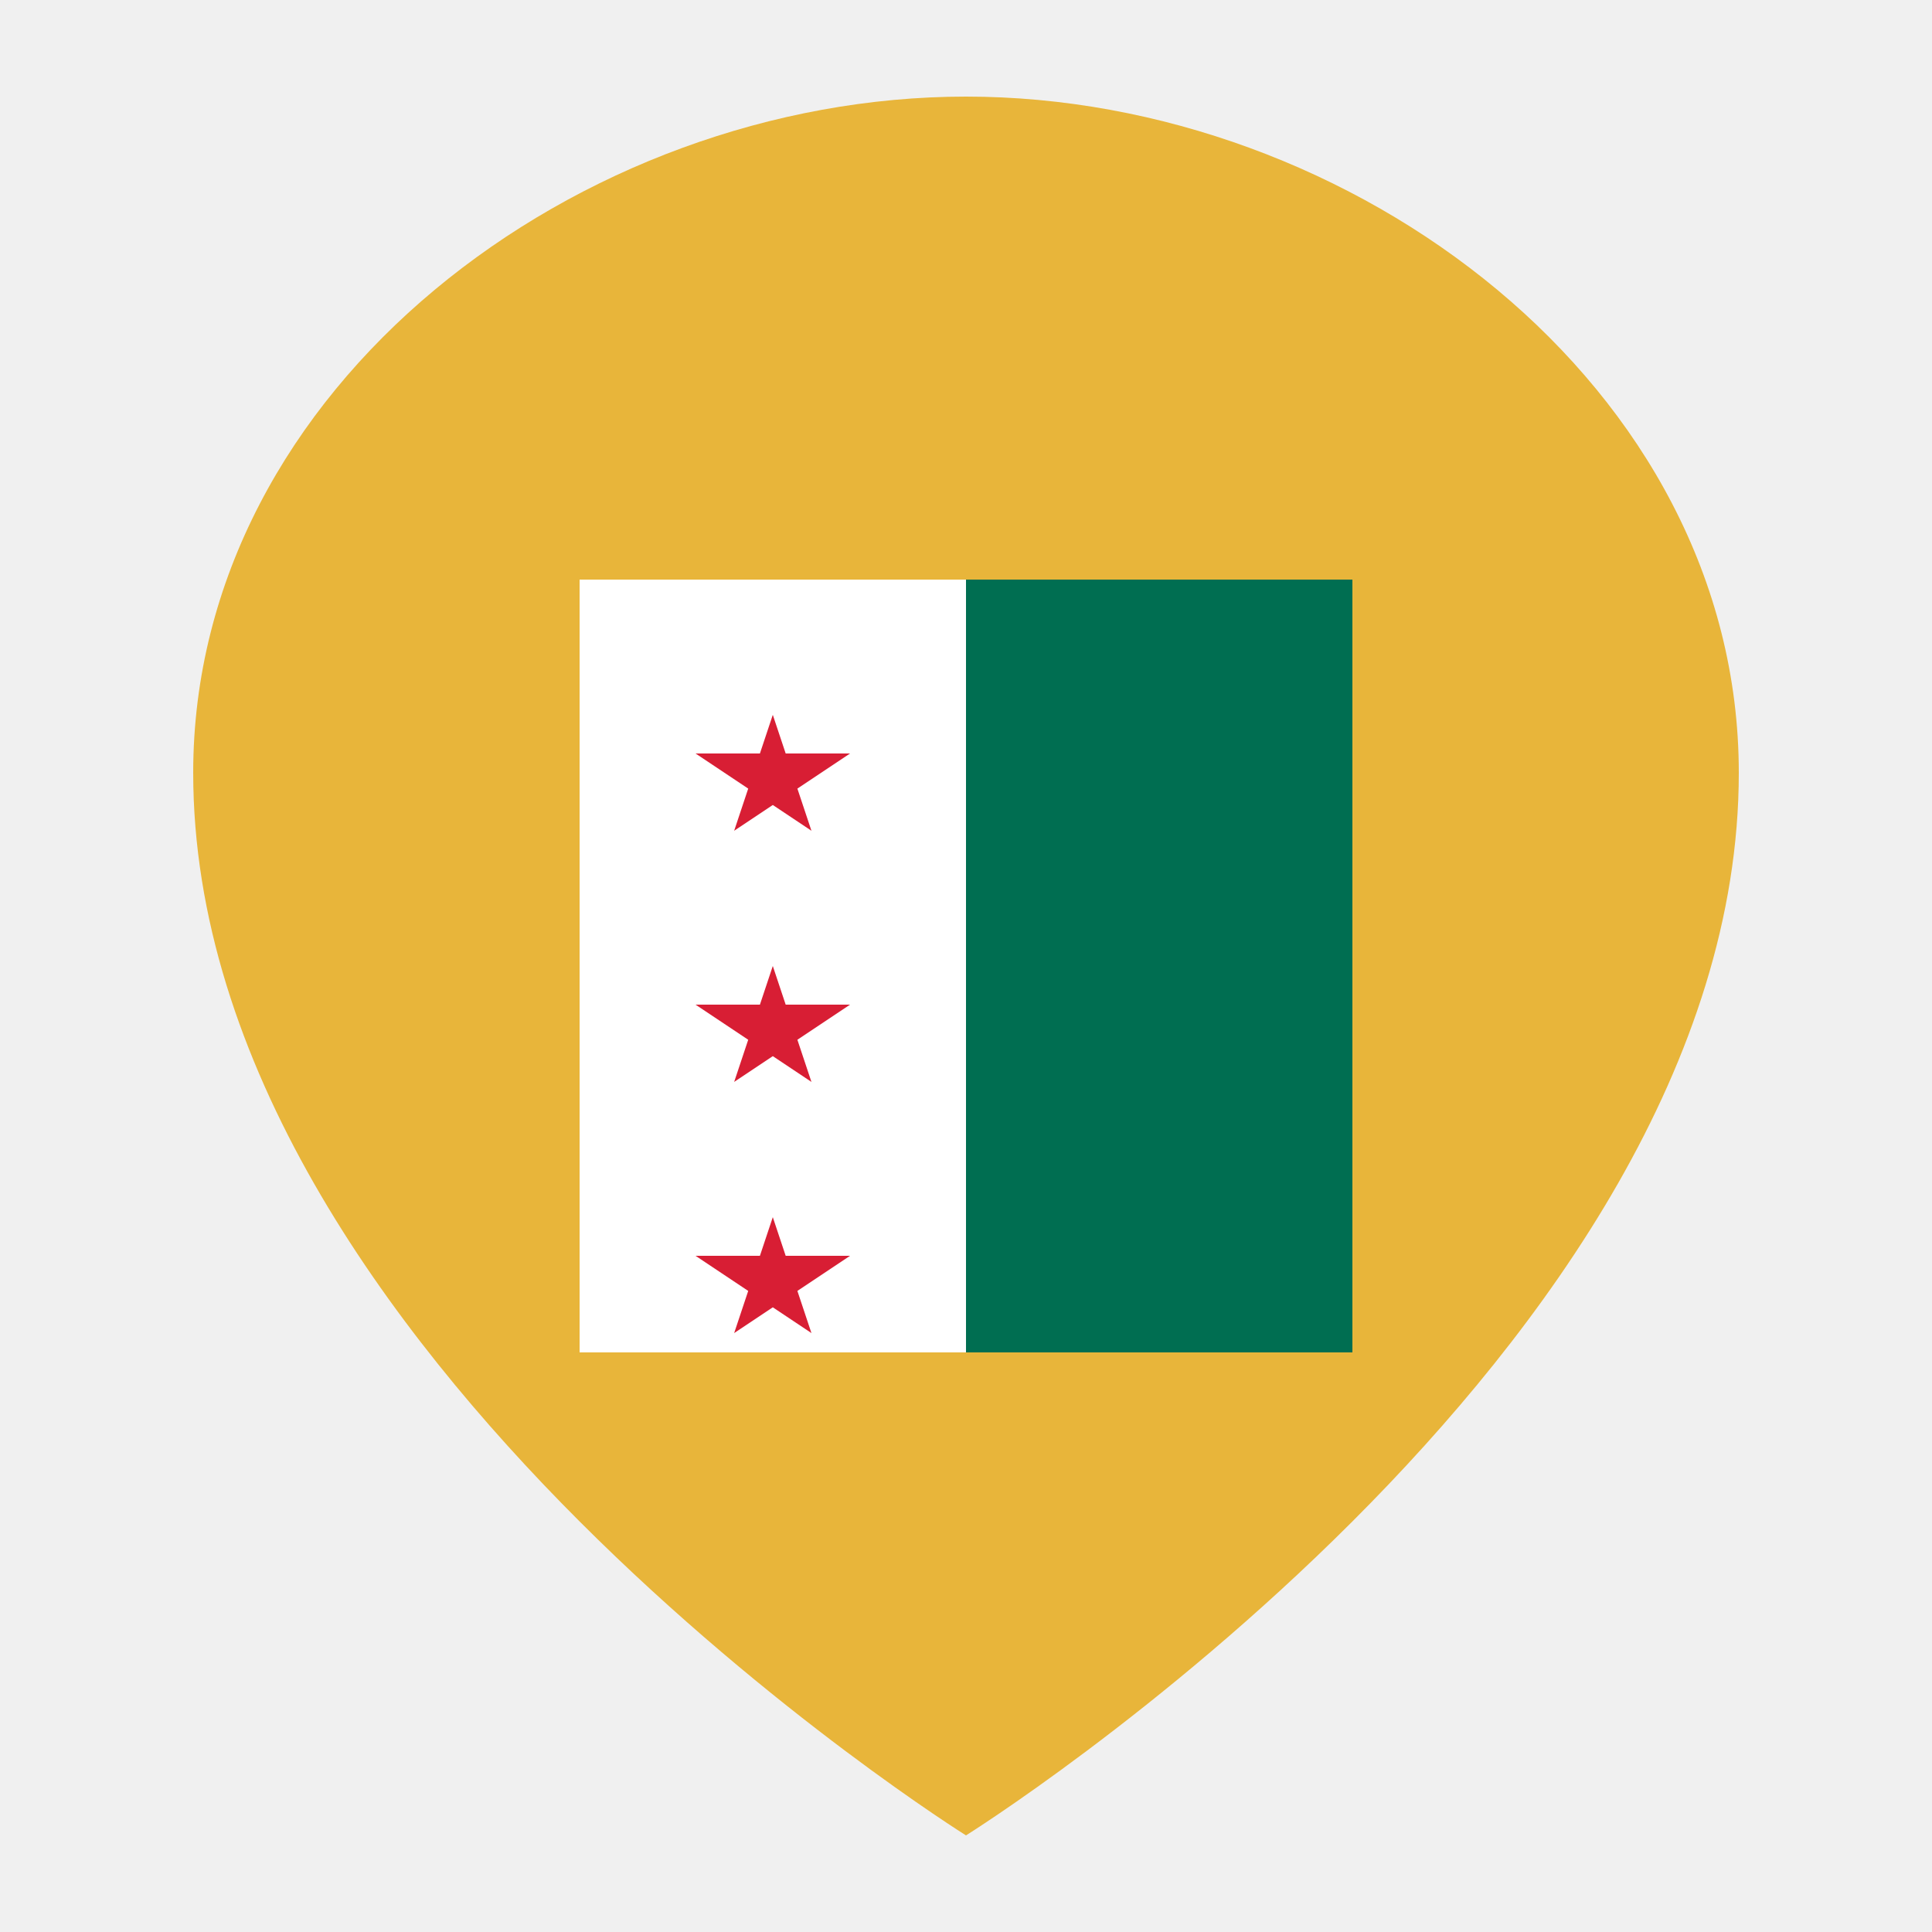
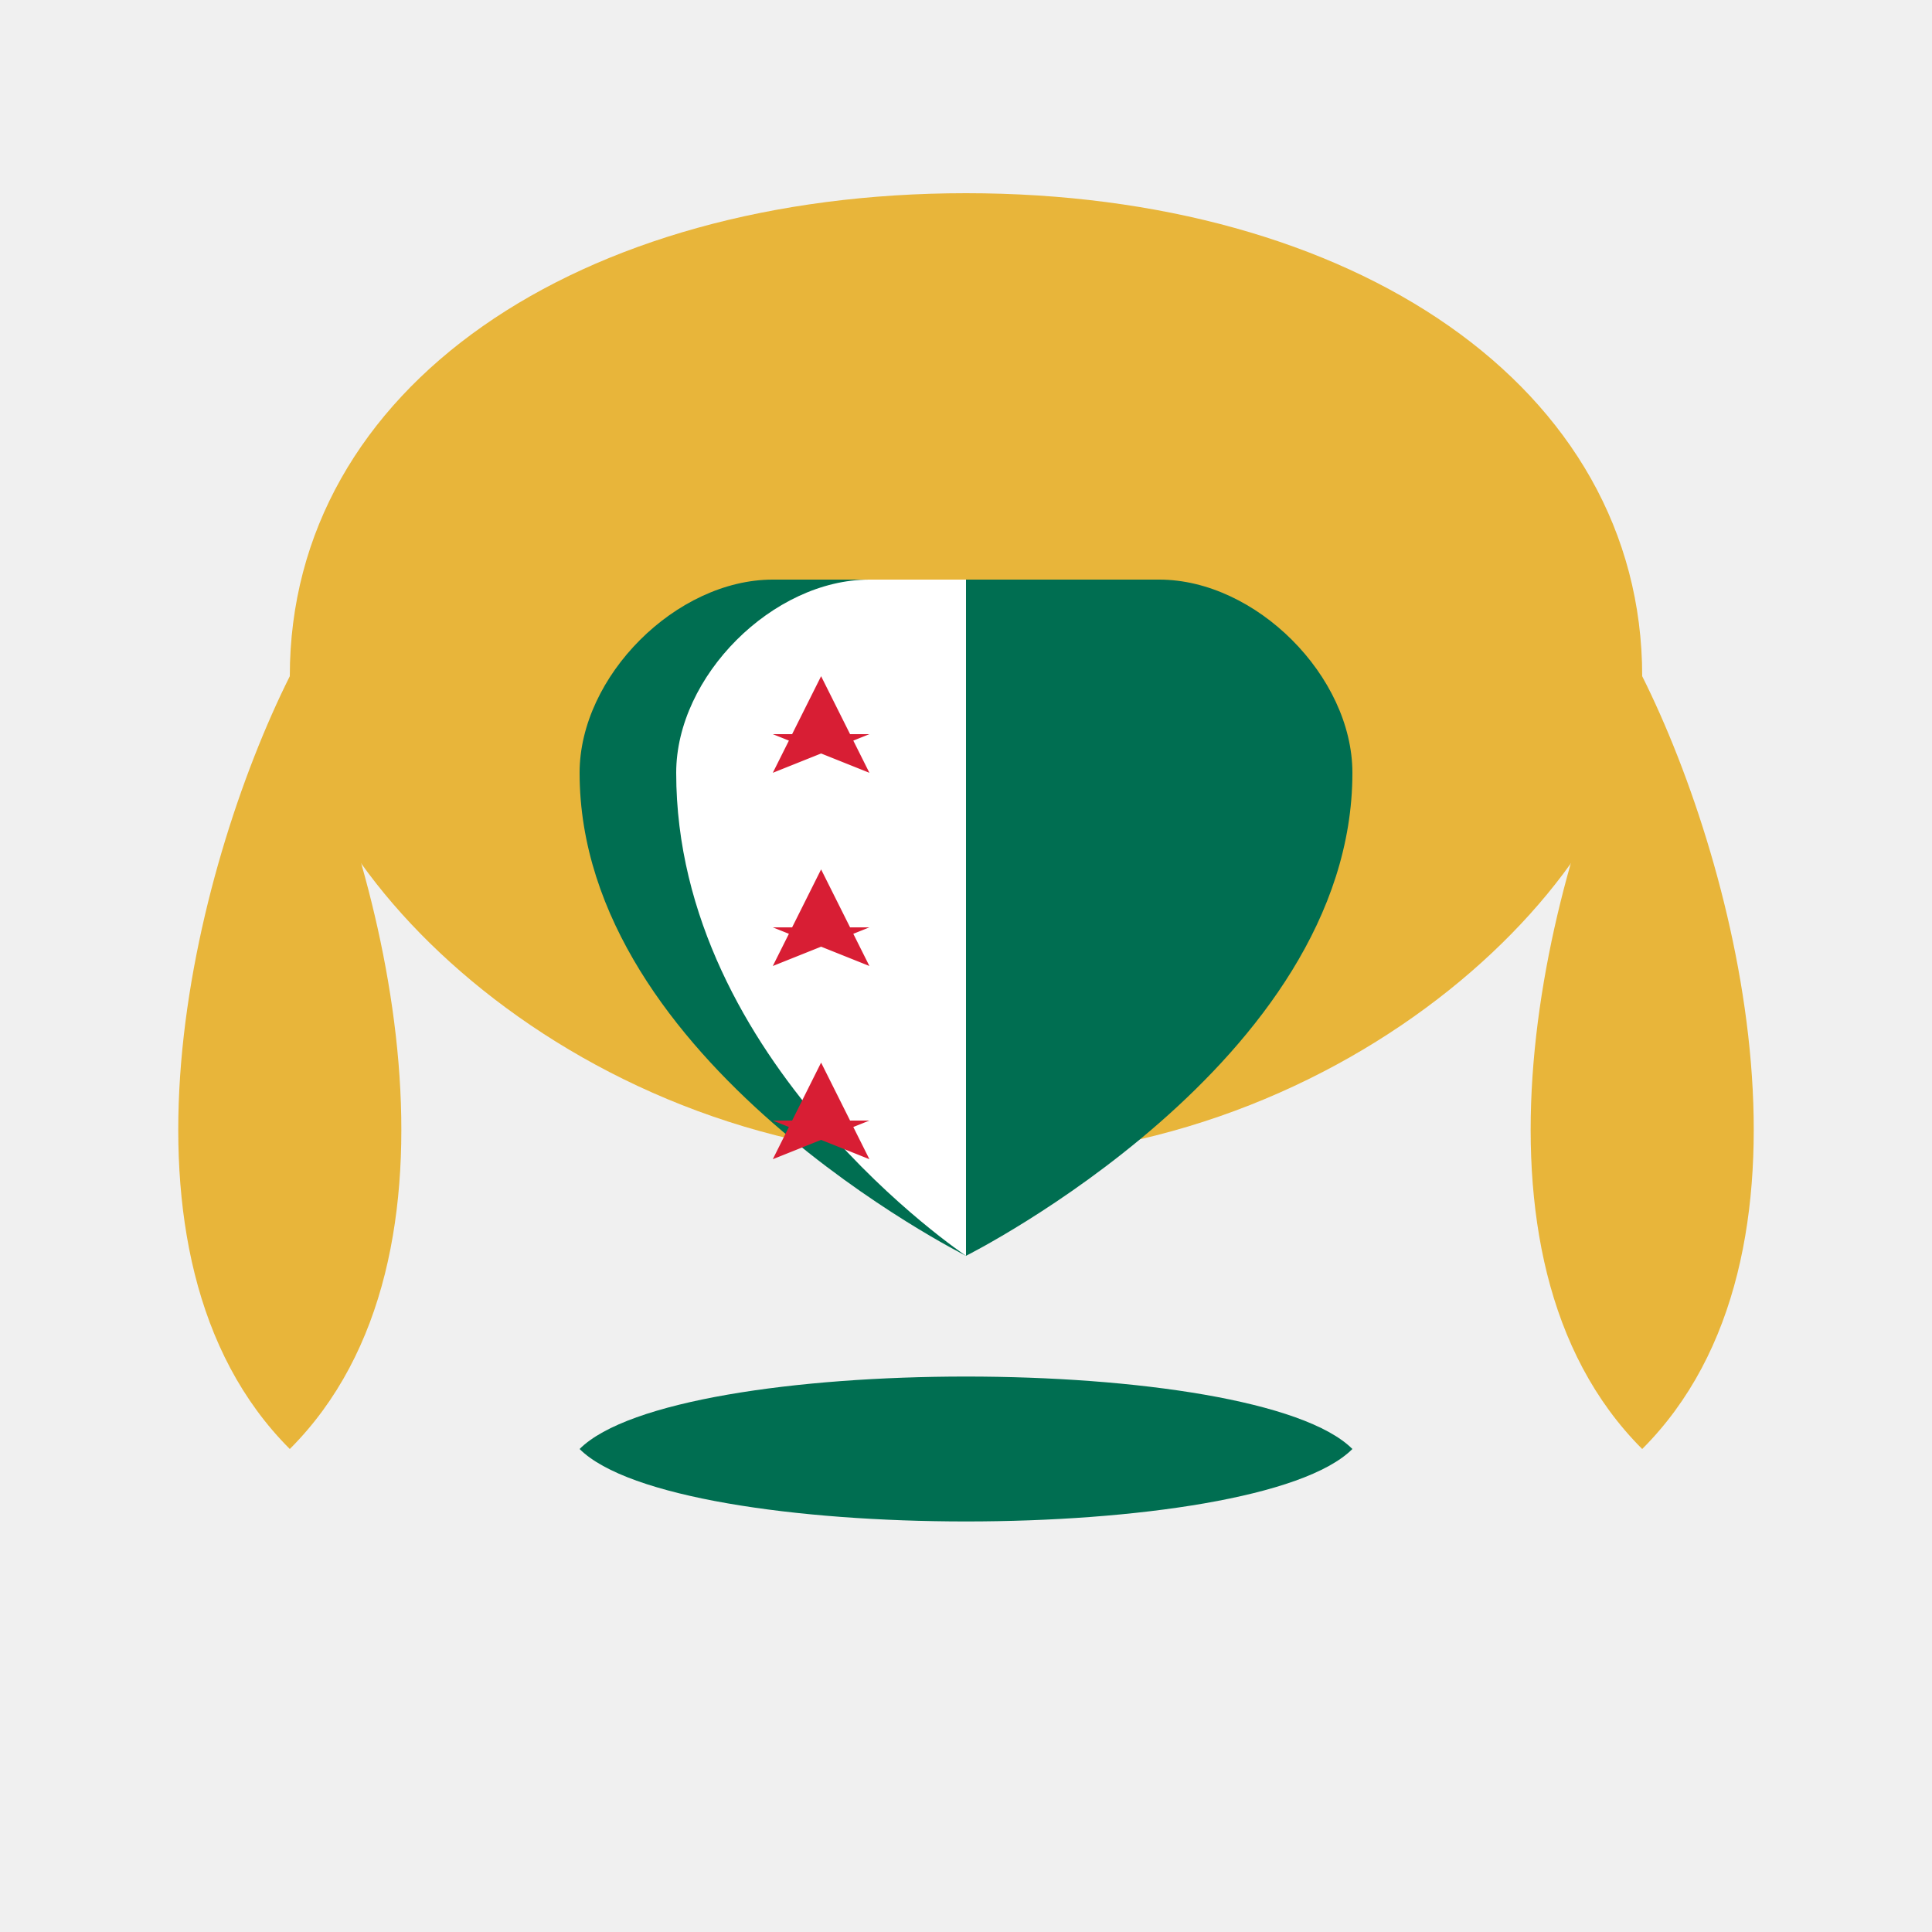
<svg xmlns="http://www.w3.org/2000/svg" viewBox="0 0 100 100">
-   <path fill="#e8b53a" d="M50 5 C30 5 10 20 10 40 C10 70 50 95 50 95 C50 95 90 70 90 40 C90 20 70 5 50 5 Z" />
-   <path fill="#ffffff" d="M30 30 L70 30 L70 70 L30 70 Z" />
-   <path fill="#006E51" d="M50 30 L70 30 L70 70 L50 70 Z" />
-   <path fill="#d81e34" d="M40 37 L42 43 L36 39 L44 39 L38 43 Z" />
-   <path fill="#d81e34" d="M40 50 L42 56 L36 52 L44 52 L38 56 Z" />
-   <path fill="#d81e34" d="M40 63 L42 69 L36 65 L44 65 L38 69 Z" />
+   <path fill="#e8b53a" d="M50 10 C70 10 85 20 85 35 C85 45 70 60 50 60 C30 60 15 45 15 35 C15 20 30 10 50 10 Z" />
+   <path fill="#e8b53a" d="M15 35 C10 45 5 65 15 75 C25 65 20 45 15 35 Z" />
+   <path fill="#e8b53a" d="M85 35 C90 45 95 65 85 75 C75 65 80 45 85 35 Z" />
+   <path fill="#006E51" d="M40 30 C35 30 30 35 30 40 C30 55 50 65 50 65 C50 65 70 55 70 40 C70 35 65 30 60 30 Z" />
+   <path fill="#ffffff" d="M45 30 C40 30 35 35 35 40 C35 55 50 65 50 65 L50 30 Z" />
+   <path fill="#d81e34" d="M42.5 35 L45 40 L40 38 L45 38 L40 40 Z" />
+   <path fill="#d81e34" d="M42.5 45 L45 50 L40 48 L45 48 L40 50 Z" />
+   <path fill="#d81e34" d="M42.5 55 L45 60 L40 58 L45 58 L40 60 Z" />
+   <path fill="#006E51" d="M30 75 C35 70 65 70 70 75 C65 80 35 80 30 75 Z" />
</svg>
